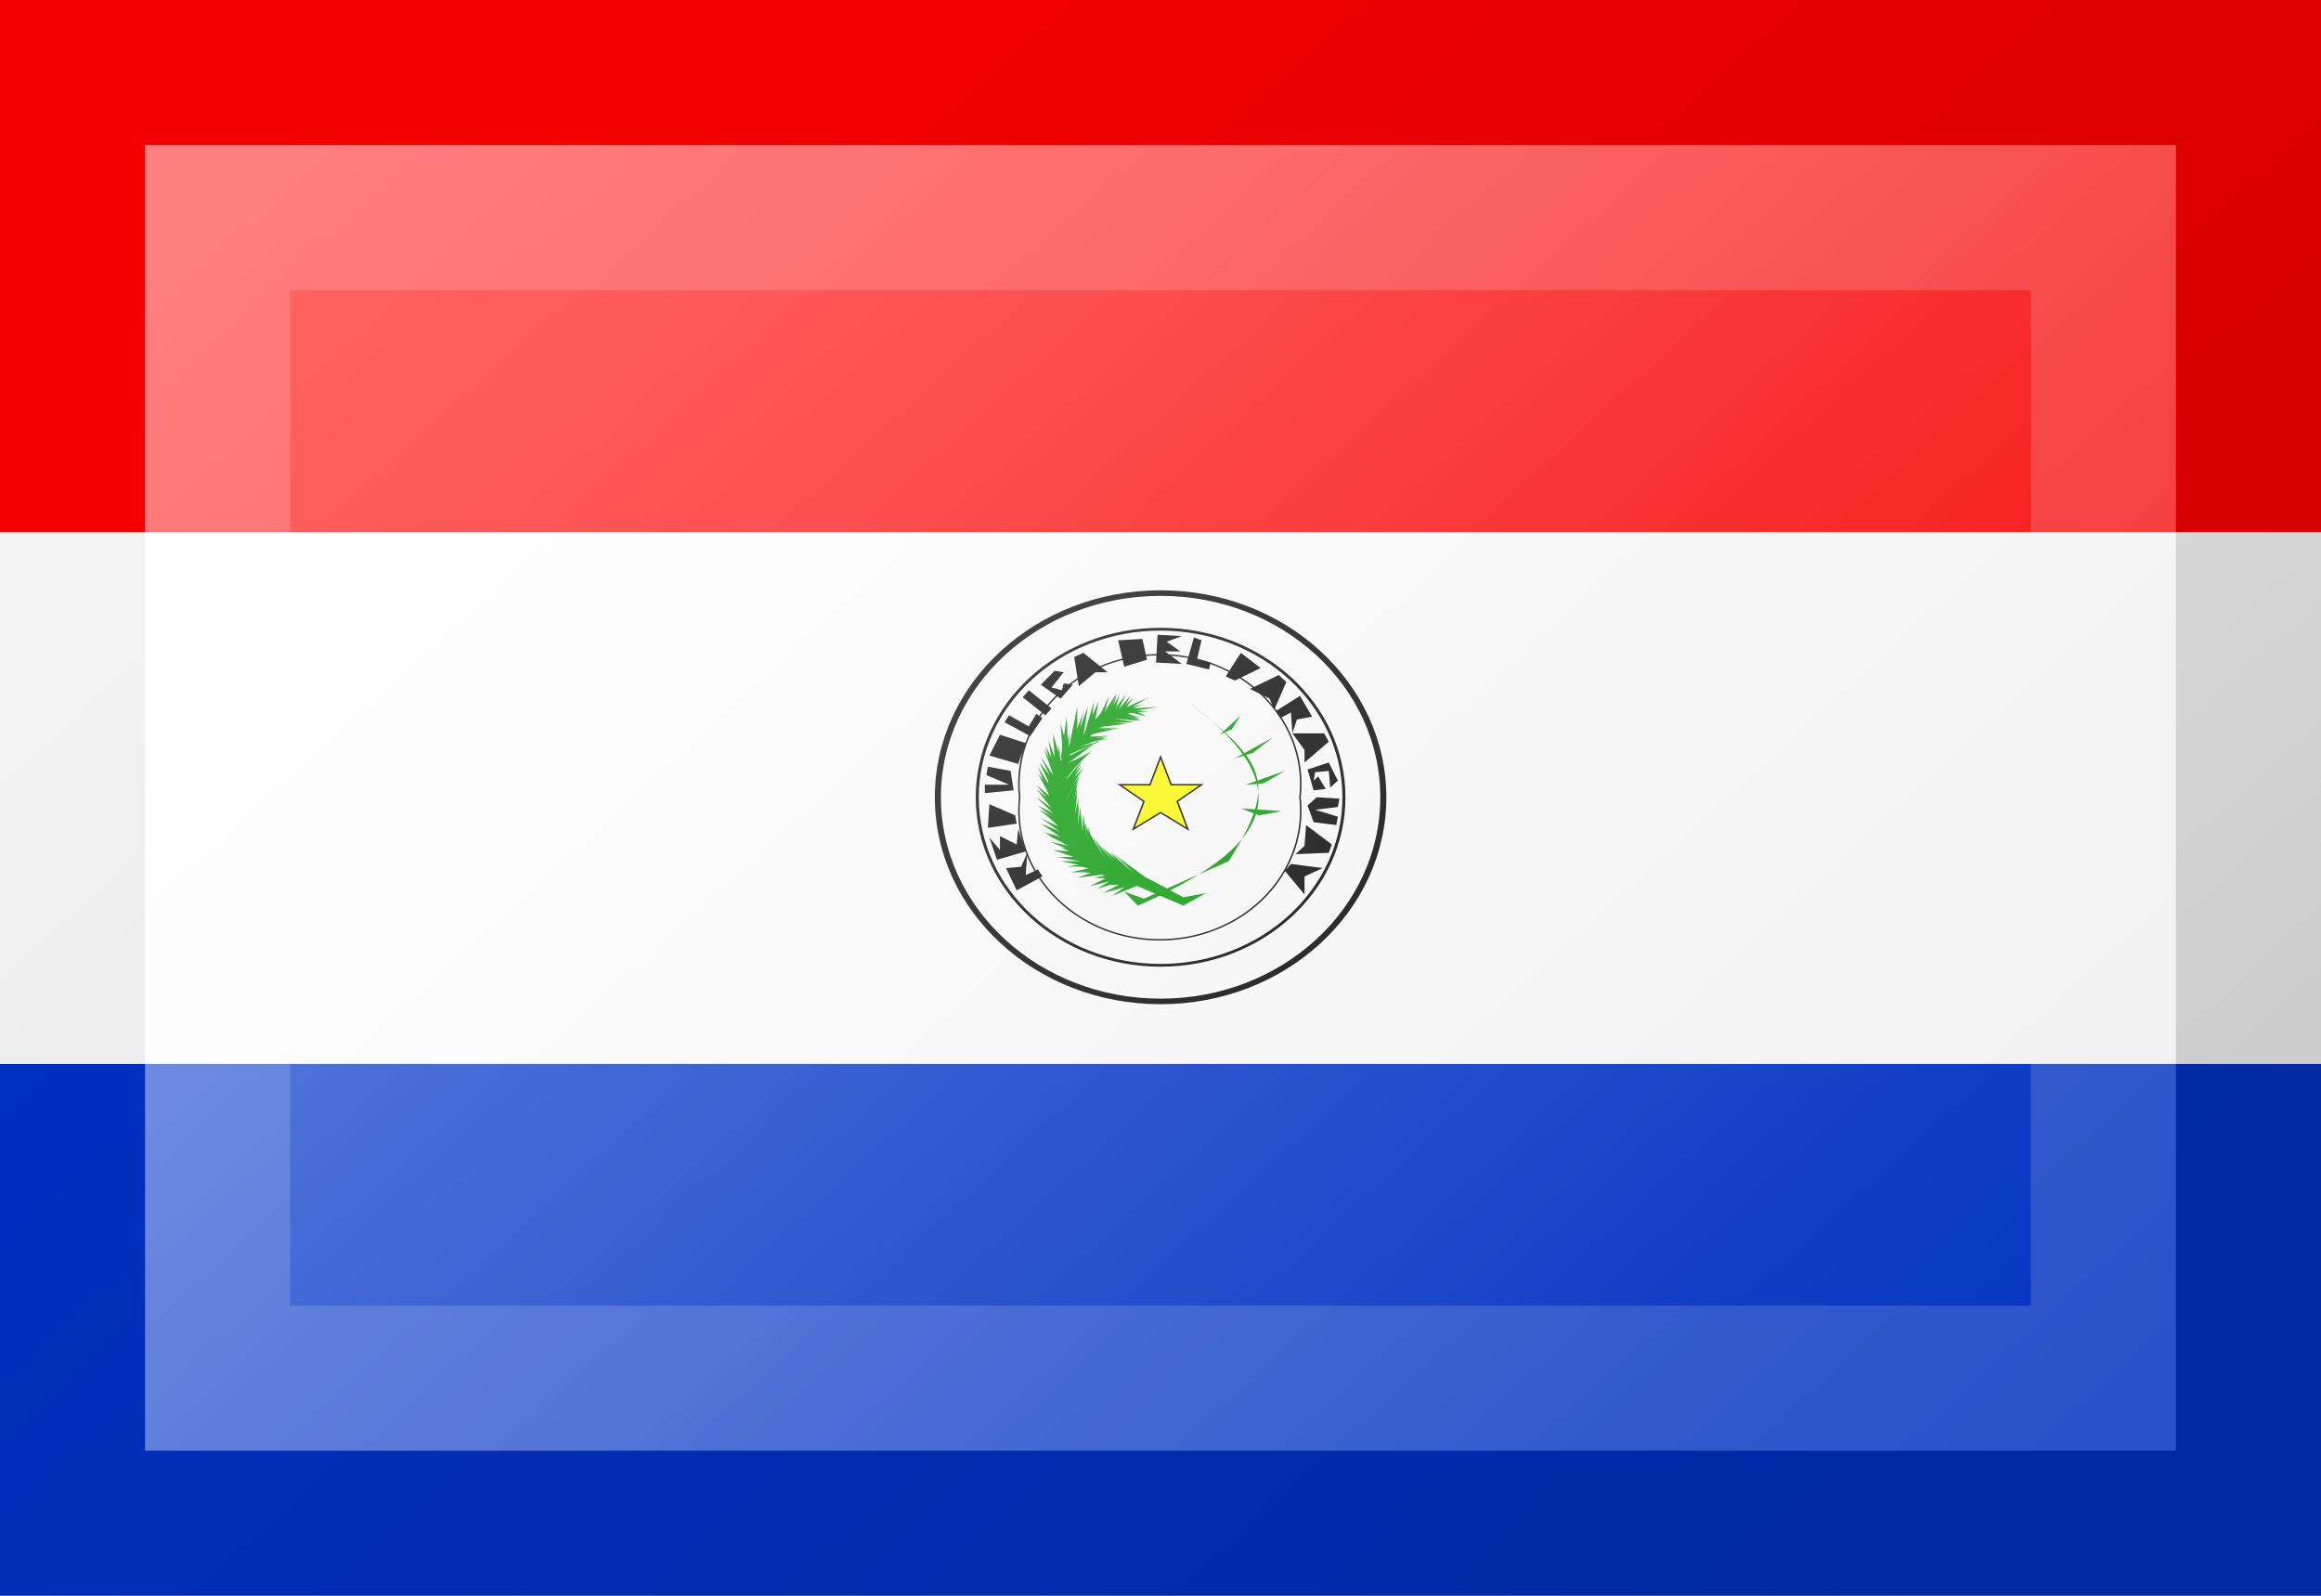
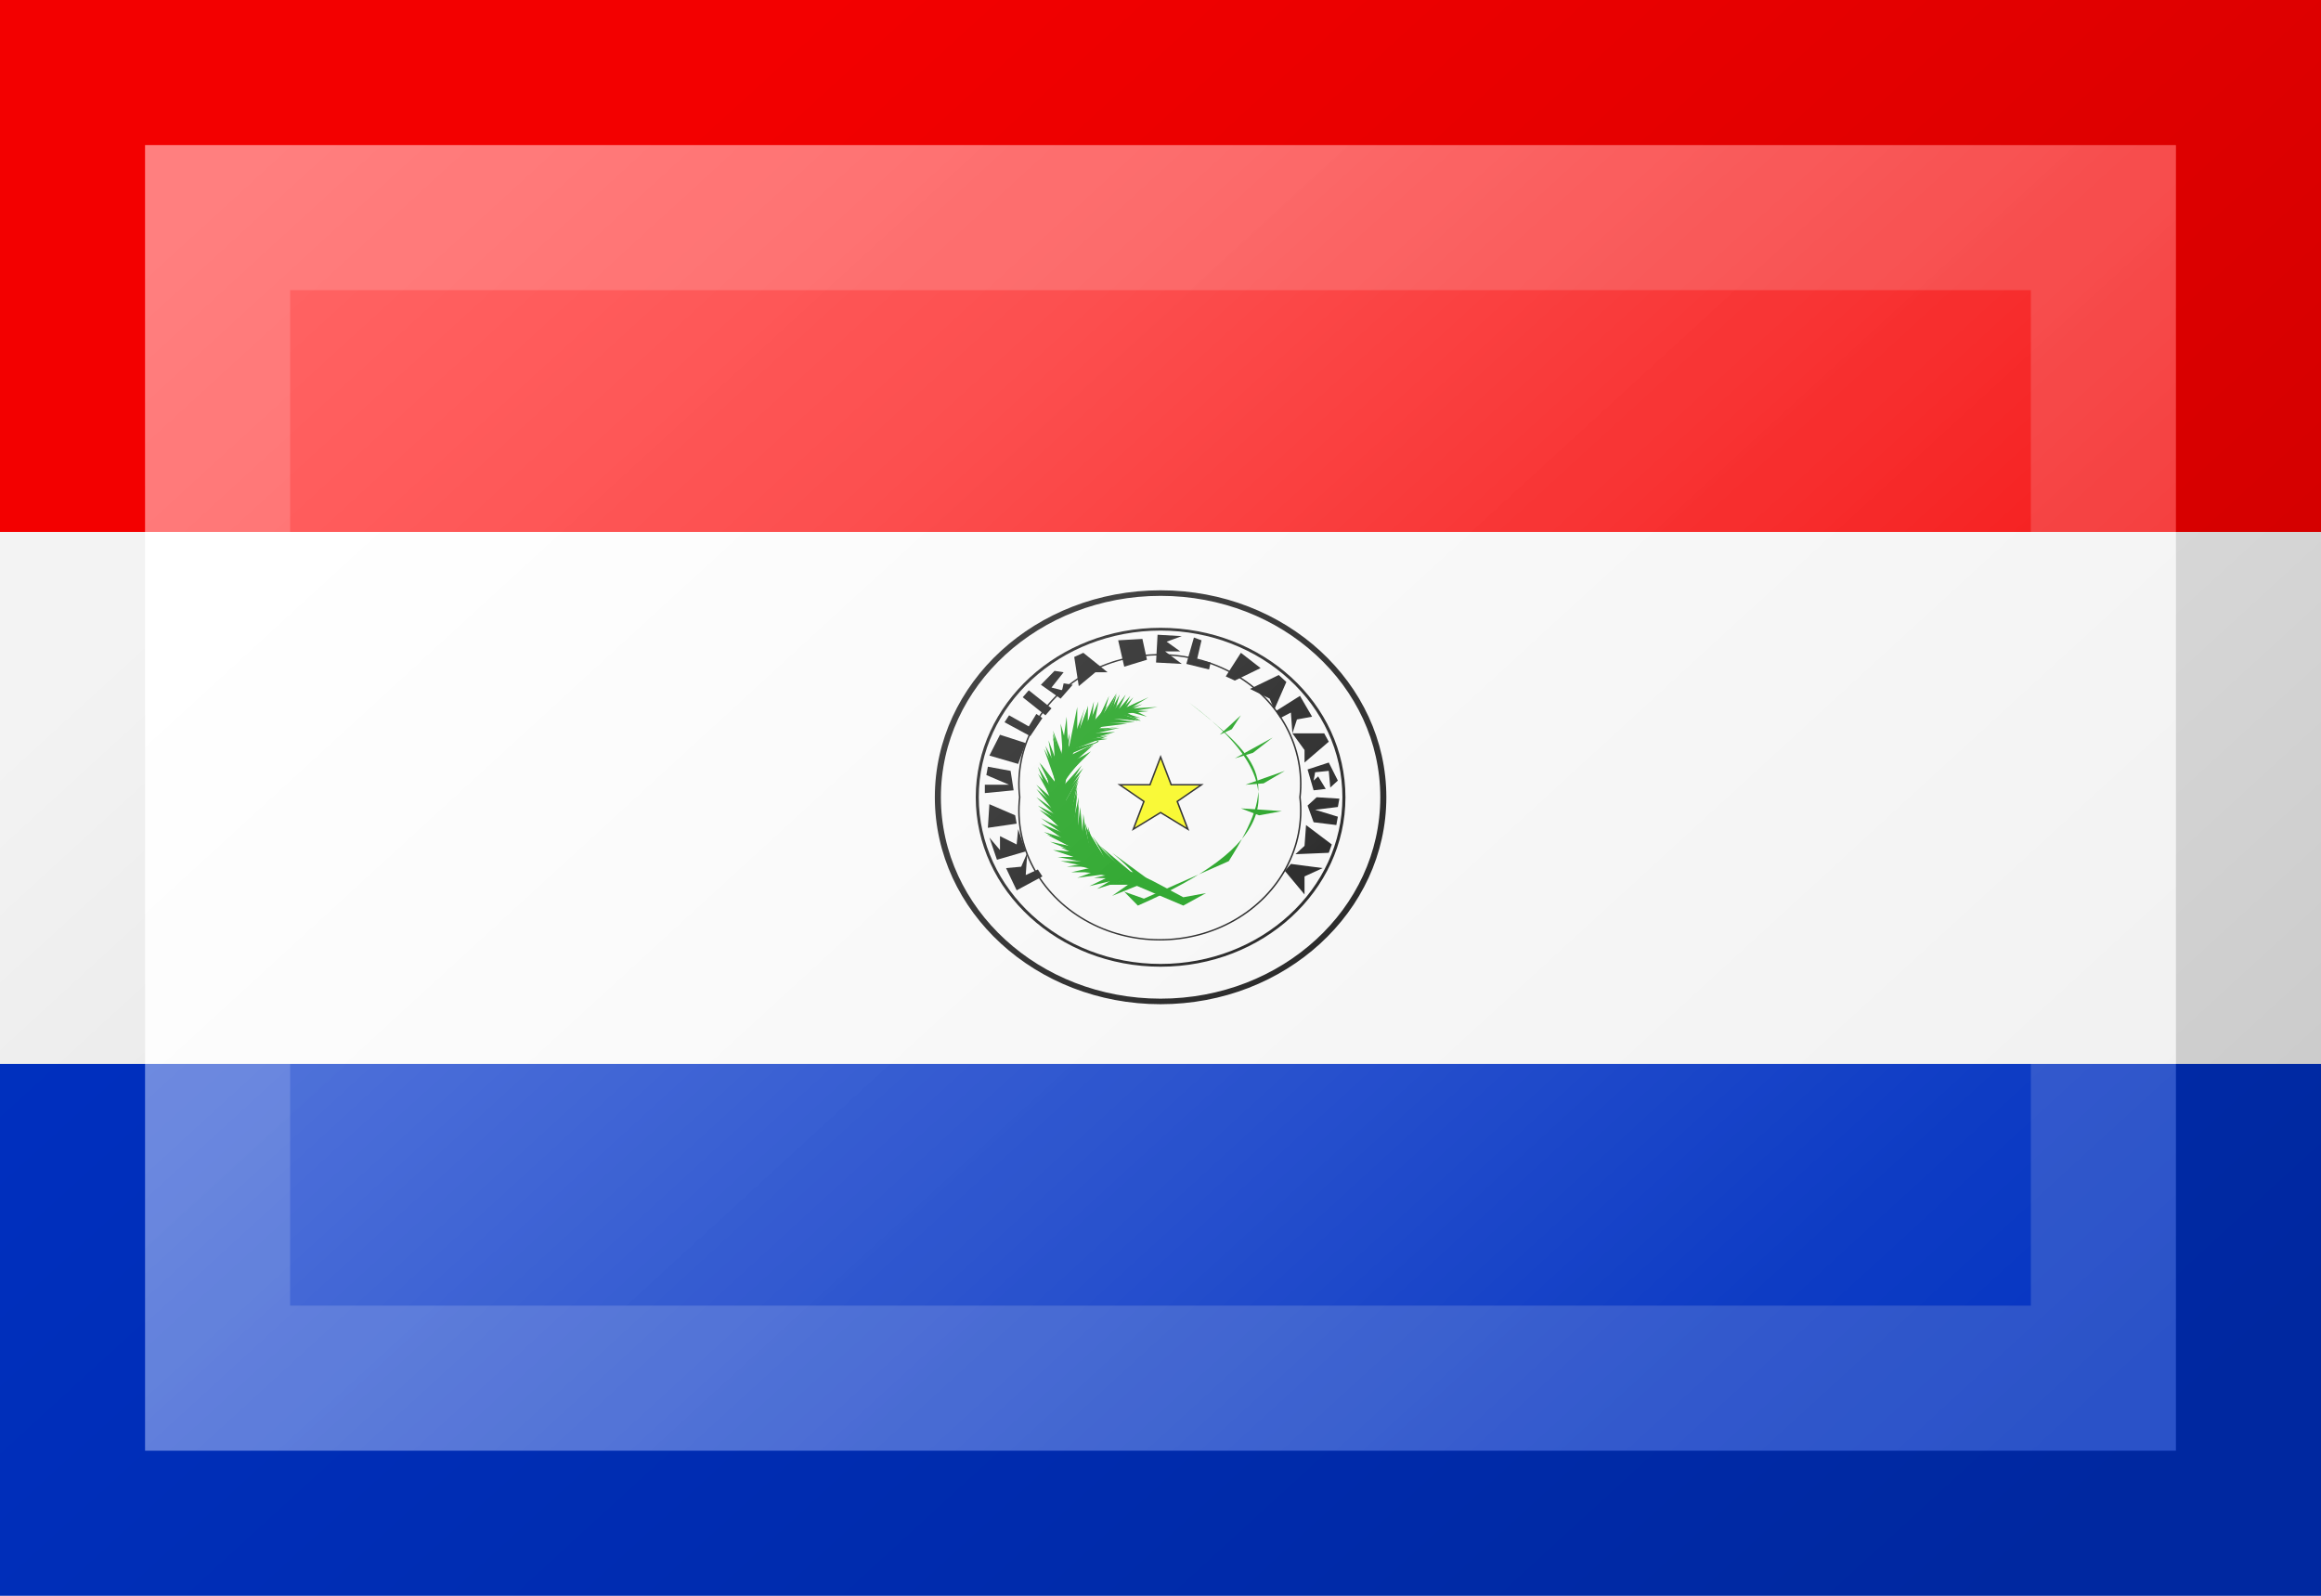
<svg xmlns="http://www.w3.org/2000/svg" width="16" height="11" viewBox="0 0 16 11">
  <defs>
    <linearGradient id="fpy-gloss" gradientUnits="userSpaceOnUse" x1="1.352" y1="1.476" x2="11.384" y2="12.430">
      <stop offset="0.000" stop-color="#fff" stop-opacity="0.400" />
      <stop offset="0.308" stop-color="#fff" stop-opacity="0.314" />
      <stop offset="0.856" stop-color="#fff" stop-opacity="0.061" />
      <stop offset="1.000" stop-color="#fff" stop-opacity="0.021" />
    </linearGradient>
    <linearGradient id="fpy-shade" gradientUnits="userSpaceOnUse" x1="2.739" y1="2.991" x2="11.482" y2="12.537">
      <stop offset="0.000" stop-color="#000" stop-opacity="0.000" />
      <stop offset="1.000" stop-color="#000" stop-opacity="0.060" />
    </linearGradient>
    <linearGradient id="fpy-edge" gradientUnits="userSpaceOnUse" x1="2.625" y1="2.866" x2="11.802" y2="12.886">
      <stop offset="0.000" stop-color="#000" stop-opacity="0.048" />
      <stop offset="0.295" stop-color="#000" stop-opacity="0.094" />
      <stop offset="1.000" stop-color="#000" stop-opacity="0.217" />
    </linearGradient>
    <clipPath id="fpy-clip">
      <rect width="16" height="11" />
    </clipPath>
  </defs>
  <g clip-path="url(#fpy-clip)">
    <g transform="scale(1.04447 0.95743)">
-       <path fill="#03c" d="M0 7.65h15.32v3.84H0z" />
-       <path fill="#fff" d="M0 3.83h15.32v3.83H0z" />
-       <path fill="red" d="M0 0h15.32v3.83H0z" />
+       <path fill="#03c" d="M0 7.65L15.319 7.65L15.319 11.49L0 11.49z" />
+       <path fill="#fff" d="M0 3.83L15.319 3.83L15.319 7.66L0 7.66z" />
+       <path fill="red" d="M0 0L15.319 0L15.319 3.83L0 3.83z" />
      <g fill="none" stroke="#000">
        <path stroke-width=".04" d="M6.19 5.74a1.47 1.47 0 1 0 2.94 0 1.47 1.47 0 1 0-2.94 0z" />
        <path stroke-width=".02" d="M6.45 5.74a1.21 1.21 0 1 0 2.42 0 1.21 1.21 0 1 0-2.42 0z" />
        <path stroke-width=".01" d="M6.73 5.74a.93.93 0 1 0 1.85 0 .93.93 0 1 0-1.85 0z" />
      </g>
      <path d="M6.88 6.31L6.71 6.41L6.64 6.25L6.74 6.24L6.78 6.14L6.77 6.3L6.85 6.26L6.88 6.31zM6.58 6.19L6.53 6.03L6.6 6.12L6.6 6.02L6.71 6.08L6.72 5.97L6.77 6.13L6.58 6.19zM6.52 5.96L6.53 5.79L6.7 5.87L6.71 5.93L6.52 5.96zM6.51 5.58L6.52 5.52L6.67 5.55L6.69 5.69L6.5 5.71L6.5 5.65L6.66 5.65L6.51 5.58zM6.53 5.44L6.6 5.29L6.77 5.35L6.72 5.5L6.53 5.44zM6.63 5.2L6.66 5.15L6.79 5.23L6.84 5.14L6.88 5.17L6.8 5.3L6.63 5.2zM6.75 5.02L6.79 4.97L6.94 5.1L6.9 5.15L6.75 5.02zM7.02 4.92L7.08 4.93L7 5.03L6.87 4.93L6.96 4.83L7.02 4.84L6.94 4.95L7.01 4.97L7.02 4.92zM7.23 4.84L7.12 4.94L7.09 4.73L7.15 4.7L7.31 4.84L7.23 4.84zM7.38 4.61L7.54 4.6L7.57 4.75L7.42 4.8L7.38 4.61zM7.64 4.57L7.8 4.58L7.7 4.62L7.79 4.69L7.69 4.69L7.8 4.78L7.63 4.77L7.64 4.57zM7.88 4.59L7.93 4.61L7.9 4.75L7.99 4.77L7.98 4.82L7.83 4.78L7.88 4.59zM8.19 4.7L8.32 4.81L8.15 4.9L8.09 4.87L8.19 4.7zM8.38 5.03L8.25 4.96L8.44 4.86L8.49 4.91L8.41 5.11L8.38 5.03zM8.42 5.12L8.58 5.01L8.66 5.16L8.56 5.18L8.53 5.28L8.52 5.13L8.45 5.17L8.42 5.12zM8.61 5.4L8.53 5.28L8.74 5.28L8.77 5.34L8.61 5.49L8.61 5.4zM8.7 5.59L8.75 5.68L8.67 5.69L8.63 5.54L8.77 5.49L8.83 5.62L8.78 5.67L8.77 5.55L8.68 5.56L8.67 5.62L8.7 5.59zM8.83 5.88L8.82 5.94L8.67 5.92L8.63 5.8L8.69 5.74L8.84 5.75L8.83 5.81L8.68 5.83L8.83 5.88zM8.61 6.09L8.62 5.94L8.79 6.08L8.77 6.14L8.55 6.15L8.61 6.09zM8.73 6.25L8.61 6.31L8.61 6.44L8.48 6.27L8.52 6.22L8.73 6.25z" />
      <g fill="#090">
        <path d="M7.85 5.06C8.35 5.49 8.44 5.63 8.11 6.2L7.55 6.47L7.42 6.42L7.51 6.52C8.37 6.11 8.61 5.68 7.85 5.06z" />
        <path d="M8.13 5.25L8.05 5.29L8.19 5.15L8.13 5.25z" />
        <path d="M8.27 5.42L8.15 5.46L8.4 5.31L8.27 5.42z" />
        <path d="M8.34 5.64L8.22 5.65L8.48 5.55L8.34 5.64z" />
        <path d="M8.31 5.87L8.19 5.82L8.46 5.84L8.31 5.87z" />
        <path d="M7.27 6.27L7.81 6.52L7.96 6.43L7.81 6.46C7.48 6.27 7.65 6.35 7.29 6.23L7.27 6.27zM7.4 5.16L7.54 5.08L7.4 5.16z" />
        <path d="m7.53 5.19-.19-.03.12-.15-.06.13z" />
        <path d="m7.37 5.17.13-.1-.14.06-.02.04z" />
        <path d="m7.51 5.19-.19-.03.11-.16-.06.14z" />
        <path d="m7.36 5.17.14-.06-.16.03-.02.02z" />
        <path d="M7.49 5.19q-.1-.02-.19-.01L7.39 5l-.04.15z" />
        <path d="M7.49 5.2h-.21l.09-.2-.04.17z" />
        <path d="m7.32 5.2.12-.11-.15.08-.01.03z" />
        <path d="m7.47 5.2-.23.01.13-.22-.07.18z" />
        <path d="m7.28 5.21.15-.13-.17.09-.02.04z" />
        <path d="m7.44 5.21-.22.03.1-.23-.05.19z" />
        <path d="m7.26 5.24.12-.17-.15.14-.01.04z" />
        <path d="m7.24 5.26.15-.14-.18.1-.01.04z" />
        <path d="m7.39 5.23-.23.05.09-.23-.03.19q.08.01.17-.01" />
        <path d="m7.21 5.27.1-.19-.13.16-.01.04z" />
        <path d="M7.39 5.24c-.07.02-.18.04-.24.07l.07-.26-.02.21z" />
        <path d="m7.19 5.31.12-.19-.15.15-.01.05z" />
+         <path d="m7.36 5.27-.23.07.05-.26v.2z" />
        <path d="m7.33 5.29-.24.06.09-.26-.03.21q.09.01.18-.01" />
        <path d="m7.14 5.35.16-.16-.18.12-.02.04z" />
        <path d="m7.31 5.32-.24.04.09-.26q-.03.1-.04.21z" />
+         <path d="m7.11 5.34.11-.2-.14.17v.04z" />
        <path d="m7.31 5.3-.26.11.06-.32v.25z" />
        <path d="M7.25 5.34c-.07.04-.19.08-.25.13l.04-.31.01.24z" />
        <path d="M7.25 5.33L7.02 5.52L7 5.21L7.06 5.44L7.25 5.34" />
        <path d="m7.04 5.51.07-.25-.11.23v.05z" />
+         <path d="M7.22 5.36c-.06.06-.16.15-.21.22l-.06-.32.08.23z" />
        <path d="m7.04 5.54.02-.26-.07.26.02.04z" />
        <path d="m7.2 5.41-.23.19-.02-.32.06.23q.1-.04.19-.1" />
+         <path d="m7.03 5.57.09-.25-.14.23v.05z" />
        <path d="m7.2 5.41-.2.22-.05-.32.07.23z" />
        <path d="m7.17 5.43-.2.22-.05-.32.08.23z" />
+         <path d="m7.01 5.61.03-.27-.08.26.02.05z" />
        <path d="m7.16 5.44-.18.24-.08-.31.1.21z" />
        <path d="m7.01 5.64-.02-.27-.03.27.02.04z" />
        <path d="M7.15 5.45q-.1.12-.16.25l-.1-.31.11.22z" />
        <path d="m7.03 5.66.03-.27-.08.26.01.05z" />
-         <path d="M7.14 5.48L7 5.75L6.87 5.45L7 5.66L7.14 5.48" />
        <path d="m7.02 5.69-.08-.26.03.27.03.04z" />
        <path d="M7.14 5.51L6.99 5.78L6.86 5.49L7 5.68L7.14 5.51" />
-         <path d="m7.02 5.73-.03-.27-.02.27.03.05z" />
        <path d="m7.15 5.53-.16.27-.12-.3.13.2z" />
        <path d="m7.02 5.76-.05-.27v.27L7 5.8z" />
        <path d="M7.13 5.57q-.1.12-.17.26l-.11-.31.12.21z" />
-         <path d="m7 5.79.02-.28-.07.26.01.05z" />
        <path d="m7.13 5.58-.14.27-.14-.28.14.19z" />
        <path d="m6.99 5.81-.08-.25.03.26.03.04z" />
        <path d="m7.12 5.6-.1.3-.18-.25.17.16z" />
        <path d="m7.06 5.83-.09-.25.04.27.04.03z" />
        <path d="m7.12 5.62-.1.31-.18-.25.17.16z" />
        <path d="m7.06 5.87-.11-.23.06.26.04.03z" />
        <path d="m7.11 5.65-.06.31-.21-.22c.06.04.13.11.19.13z" />
        <path d="m7.07 5.91-.06-.26.01.27.03.04z" />
        <path d="M7.11 5.67 7.08 6l-.23-.2.2.11z" />
        <path d="m7.07 5.93-.16-.19.12.23.05.01z" />
        <path d="M7.11 5.71L7.08 6.03L6.86 5.83L7.05 5.94L7.11 5.71" />
+         <path d="m7.09 5.97-.12-.23.07.26.04.03z" />
        <path d="m7.12 5.74-.02.33-.23-.18q.1.06.2.09z" />
        <path d="m7.11 6.01-.16-.2.12.24.04.02z" />
        <path d="M7.12 5.79L7.11 6.11L6.87 5.93L7.07 6.02L7.12 5.79z" />
-         <path d="m7.12 6.05-.11-.24.06.26.04.03z" />
        <path d="m7.13 5.81.01.33-.25-.15.21.07z" />
        <path d="m7.14 6.04-.2-.14.17.19h.05z" />
        <path d="m7.13 5.82.03.33-.25-.14.21.06z" />
        <path d="M7.16 6.09 7 5.9l.12.23.05.01z" />
        <path d="m7.15 5.86.04.32-.26-.12.21.05z" />
-         <path d="M7.2 6.12 7 5.98l.16.19h.05z" />
        <path d="M7.15 5.9L7.22 6.22L6.95 6.12L7.16 6.14L7.15 5.9z" />
        <path d="m7.22 6.15-.17-.2.13.23.04.02z" />
        <path d="M7.16 5.92L7.26 6.23L6.98 6.17L7.2 6.17L7.16 5.92" />
        <path d="M7.23 6.15 7 6.1l.21.11.05-.02z" />
        <path d="m7.18 5.95.09.31L7 6.2h.21z" />
        <path d="m7.26 6.17-.22-.1.2.16.05-.01z" />
        <path d="m7.17 5.96.15.28h-.28l.21-.04z" />
        <path d="m7.3 6.2-.23-.07.22.12.04-.01z" />
        <path d="m7.19 6 .16.28h-.28l.2-.05q-.03-.12-.08-.23" />
        <path d="m7.33 6.22-.22-.13.19.18h.05z" />
        <path d="m7.21 6.02.18.26-.28.04.2-.08q-.04-.12-.1-.22" />
        <path d="m7.34 6.24-.23-.01.23.07.04-.03zm.14-1.12.16-.03-.16.01-.03.01z" />
        <path d="m7.57 5.16-.17-.05.18-.09-.12.08z" />
        <path d="m7.41 5.14.17-.02-.16-.01-.04.02z" />
        <path d="m7.53 5.17-.18-.03.17-.09-.11.08z" />
        <path d="m7.4 5.14.14-.07-.16.05-.02.01h.04" />
        <path d="m7.53 5.19-.15-.06.1-.11-.06.1z" />
        <path d="m7.4 5.15.12-.05-.13.01-.01.03zm-.09 1.06h-.24l.24.06.04-.02z" />
        <path d="m7.35 6.23-.24-.06.23.12.05-.02z" />
        <path d="m7.39 6.24-.24-.01.24.07.04-.02z" />
        <path d="M7.24 6.08L7.46 6.31L7.19 6.38L7.38 6.28L7.24 6.08z" />
        <path d="m7.42 6.26-.24-.08.23.13.05-.01z" />
        <path d="m7.26 6.09.24.22-.26.09.18-.12z" />
        <path d="m7.44 6.27-.22.05.24.01.03-.03z" />
        <path d="m7.4 6.26-.24.02.24.04.04-.03z" />
        <path d="m7.44 6.27-.24-.04.23.1.05-.02z" />
        <path d="m7.48 6.28-.24.01.24.05.04-.02z" />
-         <path d="m7.32 6.13.23.22-.27.08.19-.11z" />
        <path d="m7.51 6.29-.24-.06.23.12.05-.01z" />
        <path d="m7.34 6.14.25.2-.25.11.17-.13q-.08-.1-.17-.18" />
        <path d="m7.53 6.3-.22.07h.24l.03-.04-.05-.02z" />
      </g>
      <path fill="#ff0" stroke="#000" stroke-width=".01" d="m7.84 5.97-.18-.12-.18.12.07-.2-.16-.12h.2l.07-.2.07.2h.2l-.16.12z" />
    </g>
    <rect x="1" y="1" width="14" height="9" fill="url(#fpy-gloss)" />
    <path d="M1 1h14v9H1zM2 2v7h12V2z" fill="#fff" fill-opacity="0.164" fill-rule="evenodd" />
    <rect x="1" y="1" width="14" height="9" fill="url(#fpy-shade)" />
    <path d="M0 0h16v11H0zM1 1v9h14V1z" fill="url(#fpy-edge)" fill-rule="evenodd" />
  </g>
</svg>
